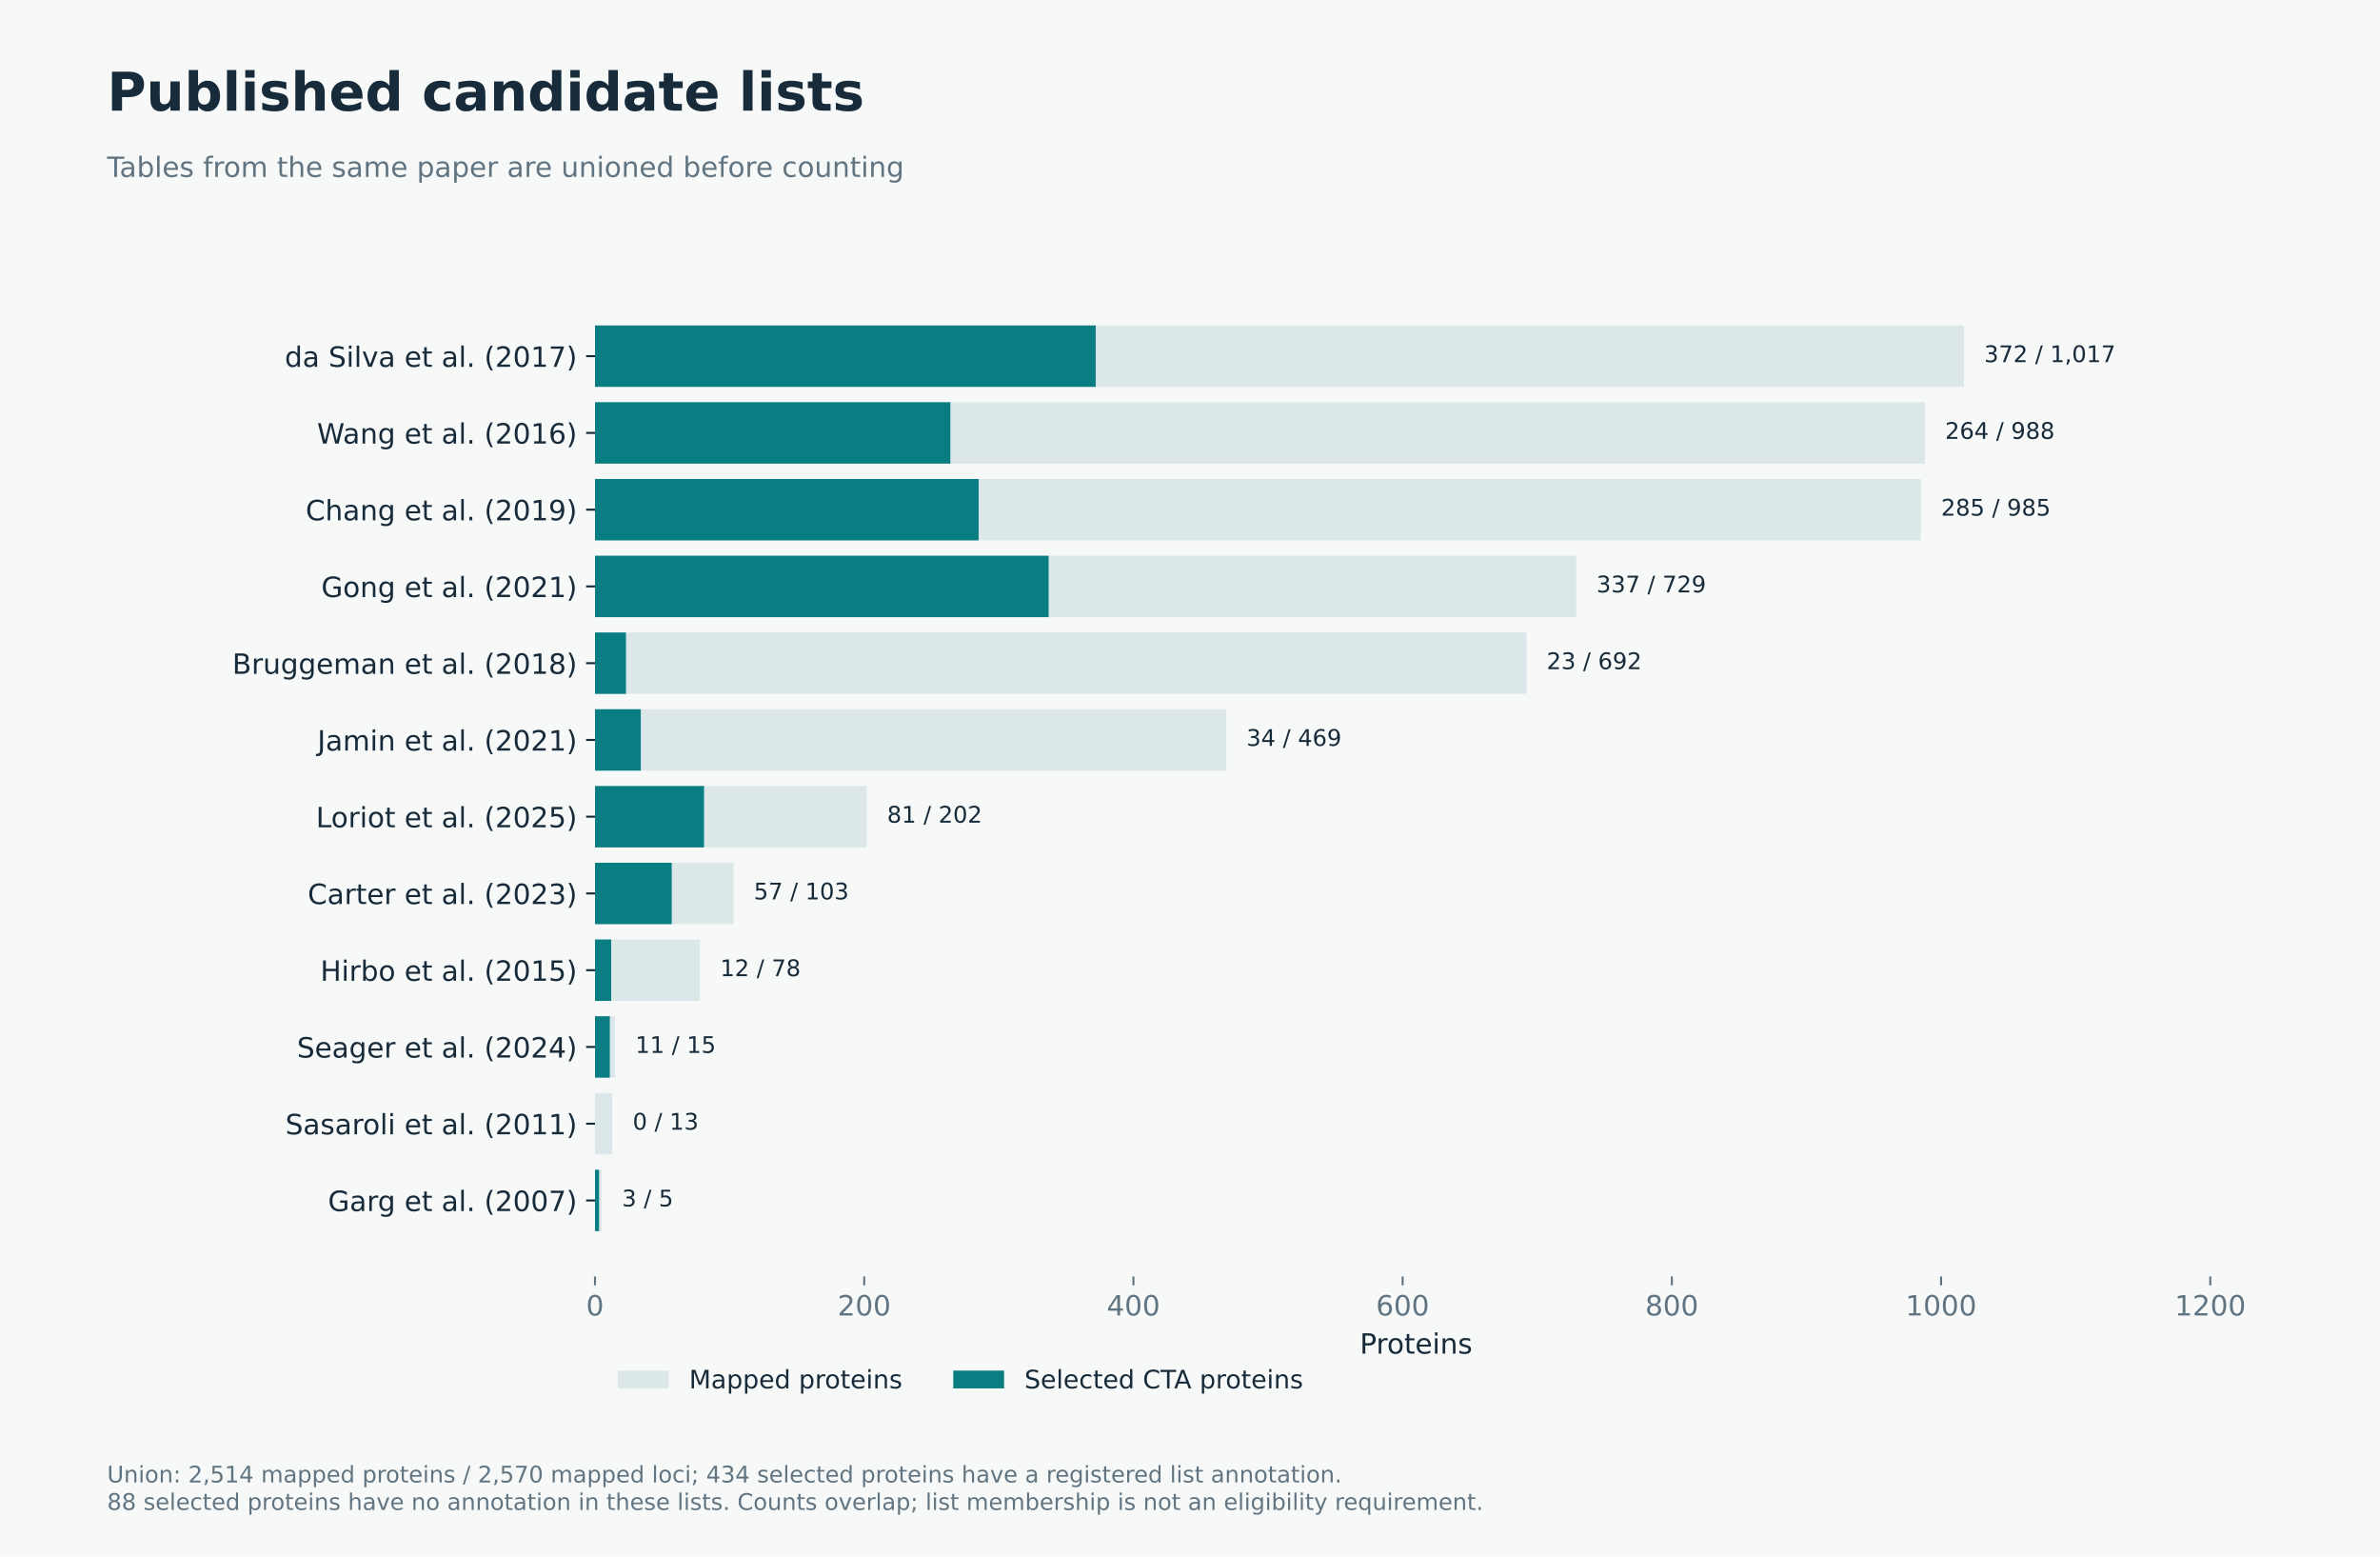
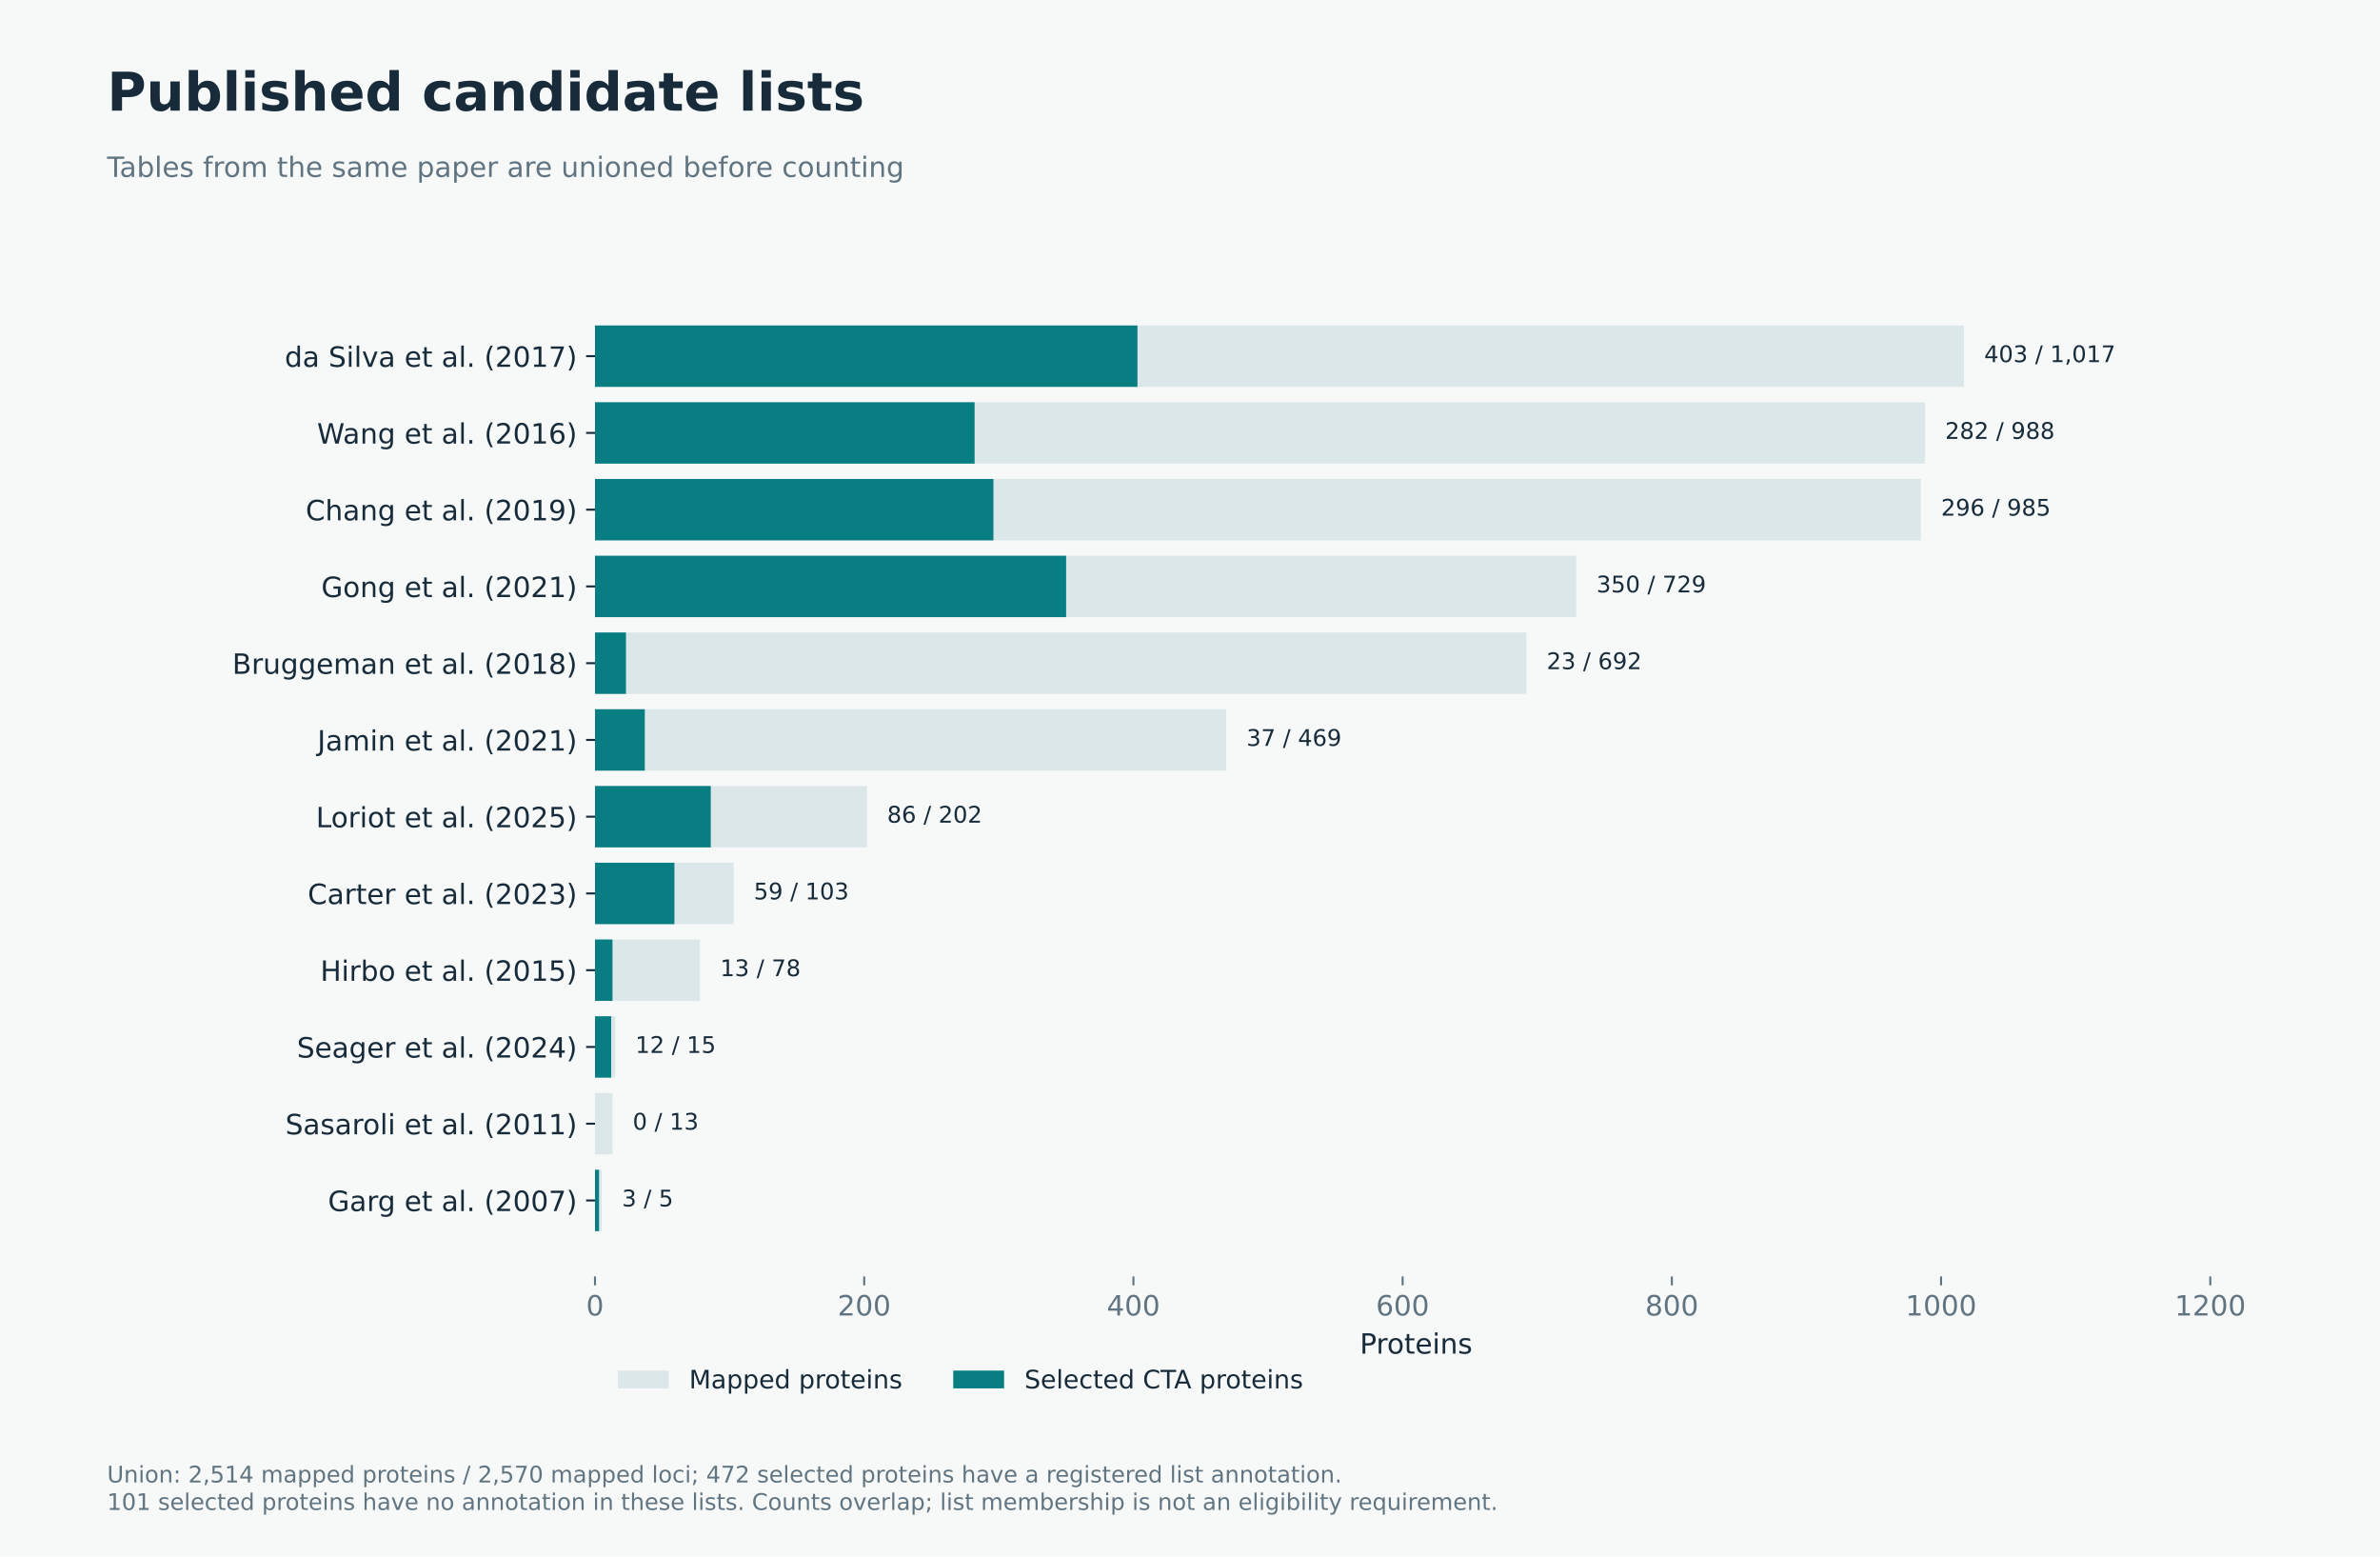
<svg xmlns="http://www.w3.org/2000/svg" xmlns:xlink="http://www.w3.org/1999/xlink" width="936pt" height="612pt" viewBox="0 0 936 612" version="1.1">
  <defs>
    <style type="text/css">*{stroke-linejoin: round; stroke-linecap: butt}</style>
  </defs>
  <g id="figure_1">
    <g id="patch_1">
      <path d="M 0 612  L 936 612  L 936 0  L 0 0  z " style="fill: #f7f9f8" />
    </g>
    <g id="axes_1">
      <g id="patch_2">
        <path d="M 234 501.84  L 879.84 501.84  L 879.84 110.16  L 234 110.16  z " style="fill: #f7f9f8" />
      </g>
      <g id="patch_3">
        <path d="M 234 127.964  L 772.376 127.964  L 772.376 152.104  L 234 152.104  z " clip-path="url(#pf9a73abfc8)" style="fill: #dce7ea" />
      </g>
      <g id="patch_4">
        <path d="M 234 158.139  L 757.025 158.139  L 757.025 182.28  L 234 182.28  z " clip-path="url(#pf9a73abfc8)" style="fill: #dce7ea" />
      </g>
      <g id="patch_5">
        <path d="M 234 188.315  L 755.436 188.315  L 755.436 212.455  L 234 212.455  z " clip-path="url(#pf9a73abfc8)" style="fill: #dce7ea" />
      </g>
      <g id="patch_6">
        <path d="M 234 218.491  L 619.916 218.491  L 619.916 242.631  L 234 242.631  z " clip-path="url(#pf9a73abfc8)" style="fill: #dce7ea" />
      </g>
      <g id="patch_7">
        <path d="M 234 248.666  L 600.329 248.666  L 600.329 272.807  L 234 272.807  z " clip-path="url(#pf9a73abfc8)" style="fill: #dce7ea" />
      </g>
      <g id="patch_8">
        <path d="M 234 278.842  L 482.278 278.842  L 482.278 302.982  L 234 302.982  z " clip-path="url(#pf9a73abfc8)" style="fill: #dce7ea" />
      </g>
      <g id="patch_9">
        <path d="M 234 309.018  L 340.934 309.018  L 340.934 333.158  L 234 333.158  z " clip-path="url(#pf9a73abfc8)" style="fill: #dce7ea" />
      </g>
      <g id="patch_10">
        <path d="M 234 339.193  L 288.526 339.193  L 288.526 363.334  L 234 363.334  z " clip-path="url(#pf9a73abfc8)" style="fill: #dce7ea" />
      </g>
      <g id="patch_11">
        <path d="M 234 369.369  L 275.291 369.369  L 275.291 393.509  L 234 393.509  z " clip-path="url(#pf9a73abfc8)" style="fill: #dce7ea" />
      </g>
      <g id="patch_12">
        <path d="M 234 399.545  L 241.941 399.545  L 241.941 423.685  L 234 423.685  z " clip-path="url(#pf9a73abfc8)" style="fill: #dce7ea" />
      </g>
      <g id="patch_13">
        <path d="M 234 429.72  L 240.882 429.72  L 240.882 453.861  L 234 453.861  z " clip-path="url(#pf9a73abfc8)" style="fill: #dce7ea" />
      </g>
      <g id="patch_14">
        <path d="M 234 459.896  L 236.647 459.896  L 236.647 484.036  L 234 484.036  z " clip-path="url(#pf9a73abfc8)" style="fill: #dce7ea" />
      </g>
      <g id="patch_15">
-         <path d="M 234 127.964  L 430.928 127.964  L 430.928 152.104  L 234 152.104  z " clip-path="url(#pf9a73abfc8)" style="fill: #087e83" />
+         <path d="M 234 127.964  L 447.339 127.964  L 447.339 152.104  L 234 152.104  z " clip-path="url(#pf9a73abfc8)" style="fill: #087e83" />
      </g>
      <g id="patch_16">
-         <path d="M 234 158.139  L 373.756 158.139  L 373.756 182.28  L 234 182.28  z " clip-path="url(#pf9a73abfc8)" style="fill: #087e83" />
+         <path d="M 234 158.139  L 383.284 158.139  L 383.284 182.28  L 234 182.28  z " clip-path="url(#pf9a73abfc8)" style="fill: #087e83" />
      </g>
      <g id="patch_17">
-         <path d="M 234 188.315  L 384.872 188.315  L 384.872 212.455  L 234 212.455  z " clip-path="url(#pf9a73abfc8)" style="fill: #087e83" />
+         <path d="M 234 188.315  L 390.696 188.315  L 390.696 212.455  L 234 212.455  z " clip-path="url(#pf9a73abfc8)" style="fill: #087e83" />
      </g>
      <g id="patch_18">
-         <path d="M 234 218.491  L 412.4 218.491  L 412.4 242.631  L 234 242.631  z " clip-path="url(#pf9a73abfc8)" style="fill: #087e83" />
+         <path d="M 234 218.491  L 419.282 218.491  L 419.282 242.631  L 234 242.631  z " clip-path="url(#pf9a73abfc8)" style="fill: #087e83" />
      </g>
      <g id="patch_19">
        <path d="M 234 248.666  L 246.176 248.666  L 246.176 272.807  L 234 272.807  z " clip-path="url(#pf9a73abfc8)" style="fill: #087e83" />
      </g>
      <g id="patch_20">
-         <path d="M 234 278.842  L 251.999 278.842  L 251.999 302.982  L 234 302.982  z " clip-path="url(#pf9a73abfc8)" style="fill: #087e83" />
+         <path d="M 234 278.842  L 253.587 278.842  L 253.587 302.982  L 234 302.982  z " clip-path="url(#pf9a73abfc8)" style="fill: #087e83" />
      </g>
      <g id="patch_21">
-         <path d="M 234 309.018  L 276.88 309.018  L 276.88 333.158  L 234 333.158  z " clip-path="url(#pf9a73abfc8)" style="fill: #087e83" />
+         <path d="M 234 309.018  L 279.526 309.018  L 279.526 333.158  L 234 333.158  z " clip-path="url(#pf9a73abfc8)" style="fill: #087e83" />
      </g>
      <g id="patch_22">
-         <path d="M 234 339.193  L 264.174 339.193  L 264.174 363.334  L 234 363.334  z " clip-path="url(#pf9a73abfc8)" style="fill: #087e83" />
+         <path d="M 234 339.193  L 265.233 339.193  L 265.233 363.334  L 234 363.334  z " clip-path="url(#pf9a73abfc8)" style="fill: #087e83" />
      </g>
      <g id="patch_23">
-         <path d="M 234 369.369  L 240.353 369.369  L 240.353 393.509  L 234 393.509  z " clip-path="url(#pf9a73abfc8)" style="fill: #087e83" />
+         <path d="M 234 369.369  L 240.882 369.369  L 240.882 393.509  L 234 393.509  z " clip-path="url(#pf9a73abfc8)" style="fill: #087e83" />
      </g>
      <g id="patch_24">
-         <path d="M 234 399.545  L 239.823 399.545  L 239.823 423.685  L 234 423.685  z " clip-path="url(#pf9a73abfc8)" style="fill: #087e83" />
+         <path d="M 234 399.545  L 240.353 399.545  L 240.353 423.685  L 234 423.685  z " clip-path="url(#pf9a73abfc8)" style="fill: #087e83" />
      </g>
      <g id="patch_25">
        <path d="M 234 429.72  L 234 429.72  L 234 453.861  L 234 453.861  z " clip-path="url(#pf9a73abfc8)" style="fill: #087e83" />
      </g>
      <g id="patch_26">
        <path d="M 234 459.896  L 235.588 459.896  L 235.588 484.036  L 234 484.036  z " clip-path="url(#pf9a73abfc8)" style="fill: #087e83" />
      </g>
      <g id="matplotlib.axis_1">
        <g id="xtick_1">
          <g id="line2d_1">
            <defs>
              <path id="m81388877d2" d="M 0 0  L 0 3.5  " style="stroke: #617481; stroke-width: 0.8" />
            </defs>
            <g>
              <use xlink:href="#m81388877d2" x="234" y="501.84" style="fill: #617481; stroke: #617481; stroke-width: 0.8" />
            </g>
          </g>
          <g id="text_1">
            <text style="font-size: 11px; font-family: 'DejaVu Sans'; text-anchor: middle; fill: #617481" x="234" y="517.197" transform="rotate(-0 234 517.1974)">0</text>
          </g>
        </g>
        <g id="xtick_2">
          <g id="line2d_2">
            <g>
              <use xlink:href="#m81388877d2" x="339.875" y="501.84" style="fill: #617481; stroke: #617481; stroke-width: 0.8" />
            </g>
          </g>
          <g id="text_2">
            <text style="font-size: 11px; font-family: 'DejaVu Sans'; text-anchor: middle; fill: #617481" x="339.875" y="517.197" transform="rotate(-0 339.8754 517.1974)">200</text>
          </g>
        </g>
        <g id="xtick_3">
          <g id="line2d_3">
            <g>
              <use xlink:href="#m81388877d2" x="445.751" y="501.84" style="fill: #617481; stroke: #617481; stroke-width: 0.8" />
            </g>
          </g>
          <g id="text_3">
            <text style="font-size: 11px; font-family: 'DejaVu Sans'; text-anchor: middle; fill: #617481" x="445.751" y="517.197" transform="rotate(-0 445.7508 517.1974)">400</text>
          </g>
        </g>
        <g id="xtick_4">
          <g id="line2d_4">
            <g>
              <use xlink:href="#m81388877d2" x="551.626" y="501.84" style="fill: #617481; stroke: #617481; stroke-width: 0.8" />
            </g>
          </g>
          <g id="text_4">
            <text style="font-size: 11px; font-family: 'DejaVu Sans'; text-anchor: middle; fill: #617481" x="551.626" y="517.197" transform="rotate(-0 551.6262 517.1974)">600</text>
          </g>
        </g>
        <g id="xtick_5">
          <g id="line2d_5">
            <g>
              <use xlink:href="#m81388877d2" x="657.502" y="501.84" style="fill: #617481; stroke: #617481; stroke-width: 0.8" />
            </g>
          </g>
          <g id="text_5">
            <text style="font-size: 11px; font-family: 'DejaVu Sans'; text-anchor: middle; fill: #617481" x="657.502" y="517.197" transform="rotate(-0 657.5016 517.1974)">800</text>
          </g>
        </g>
        <g id="xtick_6">
          <g id="line2d_6">
            <g>
              <use xlink:href="#m81388877d2" x="763.377" y="501.84" style="fill: #617481; stroke: #617481; stroke-width: 0.8" />
            </g>
          </g>
          <g id="text_6">
            <text style="font-size: 11px; font-family: 'DejaVu Sans'; text-anchor: middle; fill: #617481" x="763.377" y="517.197" transform="rotate(-0 763.377 517.1974)">1000</text>
          </g>
        </g>
        <g id="xtick_7">
          <g id="line2d_7">
            <g>
              <use xlink:href="#m81388877d2" x="869.252" y="501.84" style="fill: #617481; stroke: #617481; stroke-width: 0.8" />
            </g>
          </g>
          <g id="text_7">
            <text style="font-size: 11px; font-family: 'DejaVu Sans'; text-anchor: middle; fill: #617481" x="869.252" y="517.197" transform="rotate(-0 869.2525 517.1974)">1200</text>
          </g>
        </g>
        <g id="text_8">
          <text style="font-size: 11px; font-family: 'DejaVu Sans'; text-anchor: middle; fill: #172b3a" x="556.92" y="532.198" transform="rotate(-0 556.92 532.1983)">Proteins</text>
        </g>
      </g>
      <g id="matplotlib.axis_2">
        <g id="ytick_1">
          <g id="line2d_8">
            <defs>
              <path id="m4f1054540c" d="M 0 0  L -3.5 0  " style="stroke: #172b3a; stroke-width: 0.8" />
            </defs>
            <g>
              <use xlink:href="#m4f1054540c" x="234" y="140.034" style="fill: #172b3a; stroke: #172b3a; stroke-width: 0.8" />
            </g>
          </g>
          <g id="text_9">
            <text style="font-size: 11px; font-family: 'DejaVu Sans'; text-anchor: end; fill: #172b3a" x="227" y="144.213" transform="rotate(-0 227 144.213)">da Silva et al. (2017)</text>
          </g>
        </g>
        <g id="ytick_2">
          <g id="line2d_9">
            <g>
              <use xlink:href="#m4f1054540c" x="234" y="170.21" style="fill: #172b3a; stroke: #172b3a; stroke-width: 0.8" />
            </g>
          </g>
          <g id="text_10">
            <text style="font-size: 11px; font-family: 'DejaVu Sans'; text-anchor: end; fill: #172b3a" x="227" y="174.389" transform="rotate(-0 227 174.3887)">Wang et al. (2016)</text>
          </g>
        </g>
        <g id="ytick_3">
          <g id="line2d_10">
            <g>
              <use xlink:href="#m4f1054540c" x="234" y="200.385" style="fill: #172b3a; stroke: #172b3a; stroke-width: 0.8" />
            </g>
          </g>
          <g id="text_11">
            <text style="font-size: 11px; font-family: 'DejaVu Sans'; text-anchor: end; fill: #172b3a" x="227" y="204.564" transform="rotate(-0 227 204.5643)">Chang et al. (2019)</text>
          </g>
        </g>
        <g id="ytick_4">
          <g id="line2d_11">
            <g>
              <use xlink:href="#m4f1054540c" x="234" y="230.561" style="fill: #172b3a; stroke: #172b3a; stroke-width: 0.8" />
            </g>
          </g>
          <g id="text_12">
            <text style="font-size: 11px; font-family: 'DejaVu Sans'; text-anchor: end; fill: #172b3a" x="227" y="234.74" transform="rotate(-0 227 234.74)">Gong et al. (2021)</text>
          </g>
        </g>
        <g id="ytick_5">
          <g id="line2d_12">
            <g>
              <use xlink:href="#m4f1054540c" x="234" y="260.737" style="fill: #172b3a; stroke: #172b3a; stroke-width: 0.8" />
            </g>
          </g>
          <g id="text_13">
            <text style="font-size: 11px; font-family: 'DejaVu Sans'; text-anchor: end; fill: #172b3a" x="227" y="264.916" transform="rotate(-0 227 264.9157)">Bruggeman et al. (2018)</text>
          </g>
        </g>
        <g id="ytick_6">
          <g id="line2d_13">
            <g>
              <use xlink:href="#m4f1054540c" x="234" y="290.912" style="fill: #172b3a; stroke: #172b3a; stroke-width: 0.8" />
            </g>
          </g>
          <g id="text_14">
            <text style="font-size: 11px; font-family: 'DejaVu Sans'; text-anchor: end; fill: #172b3a" x="227" y="295.091" transform="rotate(-0 227 295.0913)">Jamin et al. (2021)</text>
          </g>
        </g>
        <g id="ytick_7">
          <g id="line2d_14">
            <g>
              <use xlink:href="#m4f1054540c" x="234" y="321.088" style="fill: #172b3a; stroke: #172b3a; stroke-width: 0.8" />
            </g>
          </g>
          <g id="text_15">
            <text style="font-size: 11px; font-family: 'DejaVu Sans'; text-anchor: end; fill: #172b3a" x="227" y="325.267" transform="rotate(-0 227 325.267)">Loriot et al. (2025)</text>
          </g>
        </g>
        <g id="ytick_8">
          <g id="line2d_15">
            <g>
              <use xlink:href="#m4f1054540c" x="234" y="351.263" style="fill: #172b3a; stroke: #172b3a; stroke-width: 0.8" />
            </g>
          </g>
          <g id="text_16">
            <text style="font-size: 11px; font-family: 'DejaVu Sans'; text-anchor: end; fill: #172b3a" x="227" y="355.443" transform="rotate(-0 227 355.4426)">Carter et al. (2023)</text>
          </g>
        </g>
        <g id="ytick_9">
          <g id="line2d_16">
            <g>
              <use xlink:href="#m4f1054540c" x="234" y="381.439" style="fill: #172b3a; stroke: #172b3a; stroke-width: 0.8" />
            </g>
          </g>
          <g id="text_17">
            <text style="font-size: 11px; font-family: 'DejaVu Sans'; text-anchor: end; fill: #172b3a" x="227" y="385.618" transform="rotate(-0 227 385.6183)">Hirbo et al. (2015)</text>
          </g>
        </g>
        <g id="ytick_10">
          <g id="line2d_17">
            <g>
              <use xlink:href="#m4f1054540c" x="234" y="411.615" style="fill: #172b3a; stroke: #172b3a; stroke-width: 0.8" />
            </g>
          </g>
          <g id="text_18">
            <text style="font-size: 11px; font-family: 'DejaVu Sans'; text-anchor: end; fill: #172b3a" x="227" y="415.794" transform="rotate(-0 227 415.7939)">Seager et al. (2024)</text>
          </g>
        </g>
        <g id="ytick_11">
          <g id="line2d_18">
            <g>
              <use xlink:href="#m4f1054540c" x="234" y="441.79" style="fill: #172b3a; stroke: #172b3a; stroke-width: 0.8" />
            </g>
          </g>
          <g id="text_19">
            <text style="font-size: 11px; font-family: 'DejaVu Sans'; text-anchor: end; fill: #172b3a" x="227" y="445.97" transform="rotate(-0 227 445.9696)">Sasaroli et al. (2011)</text>
          </g>
        </g>
        <g id="ytick_12">
          <g id="line2d_19">
            <g>
              <use xlink:href="#m4f1054540c" x="234" y="471.966" style="fill: #172b3a; stroke: #172b3a; stroke-width: 0.8" />
            </g>
          </g>
          <g id="text_20">
            <text style="font-size: 11px; font-family: 'DejaVu Sans'; text-anchor: end; fill: #172b3a" x="227" y="476.145" transform="rotate(-0 227 476.1452)">Garg et al. (2007)</text>
          </g>
        </g>
      </g>
      <g id="text_21">
-         <text style="font-size: 9px; font-family: 'DejaVu Sans'; text-anchor: start; fill: #172b3a" x="780.317" y="142.372" transform="rotate(-0 780.3171 142.3718)">372 / 1,017</text>
+         <text style="font-size: 9px; font-family: 'DejaVu Sans'; text-anchor: start; fill: #172b3a" x="780.317" y="142.372" transform="rotate(-0 780.3171 142.3718)">403 / 1,017</text>
      </g>
      <g id="text_22">
-         <text style="font-size: 9px; font-family: 'DejaVu Sans'; text-anchor: start; fill: #172b3a" x="764.965" y="172.547" transform="rotate(-0 764.9652 172.5474)">264 / 988</text>
+         <text style="font-size: 9px; font-family: 'DejaVu Sans'; text-anchor: start; fill: #172b3a" x="764.965" y="172.547" transform="rotate(-0 764.9652 172.5474)">282 / 988</text>
      </g>
      <g id="text_23">
-         <text style="font-size: 9px; font-family: 'DejaVu Sans'; text-anchor: start; fill: #172b3a" x="763.377" y="202.723" transform="rotate(-0 763.377 202.7231)">285 / 985</text>
+         <text style="font-size: 9px; font-family: 'DejaVu Sans'; text-anchor: start; fill: #172b3a" x="763.377" y="202.723" transform="rotate(-0 763.377 202.7231)">296 / 985</text>
      </g>
      <g id="text_24">
-         <text style="font-size: 9px; font-family: 'DejaVu Sans'; text-anchor: start; fill: #172b3a" x="627.857" y="232.899" transform="rotate(-0 627.8565 232.8988)">337 / 729</text>
+         <text style="font-size: 9px; font-family: 'DejaVu Sans'; text-anchor: start; fill: #172b3a" x="627.857" y="232.899" transform="rotate(-0 627.8565 232.8988)">350 / 729</text>
      </g>
      <g id="text_25">
        <text style="font-size: 9px; font-family: 'DejaVu Sans'; text-anchor: start; fill: #172b3a" x="608.27" y="263.074" transform="rotate(-0 608.2696 263.0744)">23 / 692</text>
      </g>
      <g id="text_26">
-         <text style="font-size: 9px; font-family: 'DejaVu Sans'; text-anchor: start; fill: #172b3a" x="490.218" y="293.25" transform="rotate(-0 490.2185 293.2501)">34 / 469</text>
+         <text style="font-size: 9px; font-family: 'DejaVu Sans'; text-anchor: start; fill: #172b3a" x="490.218" y="293.25" transform="rotate(-0 490.2185 293.2501)">37 / 469</text>
      </g>
      <g id="text_27">
-         <text style="font-size: 9px; font-family: 'DejaVu Sans'; text-anchor: start; fill: #172b3a" x="348.875" y="323.426" transform="rotate(-0 348.8748 323.4257)">81 / 202</text>
+         <text style="font-size: 9px; font-family: 'DejaVu Sans'; text-anchor: start; fill: #172b3a" x="348.875" y="323.426" transform="rotate(-0 348.8748 323.4257)">86 / 202</text>
      </g>
      <g id="text_28">
-         <text style="font-size: 9px; font-family: 'DejaVu Sans'; text-anchor: start; fill: #172b3a" x="296.466" y="353.601" transform="rotate(-0 296.4665 353.6014)">57 / 103</text>
+         <text style="font-size: 9px; font-family: 'DejaVu Sans'; text-anchor: start; fill: #172b3a" x="296.466" y="353.601" transform="rotate(-0 296.4665 353.6014)">59 / 103</text>
      </g>
      <g id="text_29">
-         <text style="font-size: 9px; font-family: 'DejaVu Sans'; text-anchor: start; fill: #172b3a" x="283.232" y="383.777" transform="rotate(-0 283.2321 383.777)">12 / 78</text>
+         <text style="font-size: 9px; font-family: 'DejaVu Sans'; text-anchor: start; fill: #172b3a" x="283.232" y="383.777" transform="rotate(-0 283.2321 383.777)">13 / 78</text>
      </g>
      <g id="text_30">
-         <text style="font-size: 9px; font-family: 'DejaVu Sans'; text-anchor: start; fill: #172b3a" x="249.881" y="413.953" transform="rotate(-0 249.8813 413.9527)">11 / 15</text>
+         <text style="font-size: 9px; font-family: 'DejaVu Sans'; text-anchor: start; fill: #172b3a" x="249.881" y="413.953" transform="rotate(-0 249.8813 413.9527)">12 / 15</text>
      </g>
      <g id="text_31">
        <text style="font-size: 9px; font-family: 'DejaVu Sans'; text-anchor: start; fill: #172b3a" x="248.823" y="444.128" transform="rotate(-0 248.8226 444.1283)">0 / 13</text>
      </g>
      <g id="text_32">
        <text style="font-size: 9px; font-family: 'DejaVu Sans'; text-anchor: start; fill: #172b3a" x="244.588" y="474.304" transform="rotate(-0 244.5875 474.304)">3 / 5</text>
      </g>
      <g id="legend_1">
        <g id="patch_27">
          <path d="M 243 545.856  L 263 545.856  L 263 538.856  L 243 538.856  z " style="fill: #dce7ea" />
        </g>
        <g id="text_33">
          <text style="font-size: 10px; font-family: 'DejaVu Sans'; text-anchor: start; fill: #172b3a" x="271" y="545.856" transform="rotate(-0 271 545.856)">Mapped proteins</text>
        </g>
        <g id="patch_28">
          <path d="M 374.889 545.856  L 394.889 545.856  L 394.889 538.856  L 374.889 538.856  z " style="fill: #087e83" />
        </g>
        <g id="text_34">
          <text style="font-size: 10px; font-family: 'DejaVu Sans'; text-anchor: start; fill: #172b3a" x="402.889" y="545.856" transform="rotate(-0 402.8891 545.856)">Selected CTA proteins</text>
        </g>
      </g>
    </g>
    <g id="text_35">
      <text style="font-weight: 700; font-size: 21px; font-family: 'DejaVu Sans'; text-anchor: start; fill: #172b3a" x="42.12" y="43.497" transform="rotate(-0 42.12 43.49672)">Published candidate lists</text>
    </g>
    <g id="text_36">
      <text style="font-size: 11px; font-family: 'DejaVu Sans'; text-anchor: start; fill: #617481" x="42.12" y="69.558" transform="rotate(-0 42.12 69.55828)">Tables from the same paper are unioned before counting</text>
    </g>
    <g id="text_37">
-       <text style="font-size: 9px; font-family: 'DejaVu Sans'; fill: #617481" transform="translate(42.12 582.8346)">Union: 2,514 mapped proteins / 2,570 mapped loci; 434 selected proteins have a registered list annotation.</text>
-       <text style="font-size: 9px; font-family: 'DejaVu Sans'; fill: #617481" transform="translate(42.12 593.637)">88 selected proteins have no annotation in these lists. Counts overlap; list membership is not an eligibility requirement.</text>
+       <text style="font-size: 9px; font-family: 'DejaVu Sans'; fill: #617481" transform="translate(42.12 582.8346)">Union: 2,514 mapped proteins / 2,570 mapped loci; 472 selected proteins have a registered list annotation.</text>
+       <text style="font-size: 9px; font-family: 'DejaVu Sans'; fill: #617481" transform="translate(42.12 593.637)">101 selected proteins have no annotation in these lists. Counts overlap; list membership is not an eligibility requirement.</text>
    </g>
  </g>
  <defs>
    <clipPath id="pf9a73abfc8">
      <rect x="234" y="110.16" width="645.84" height="391.68" />
    </clipPath>
  </defs>
</svg>
